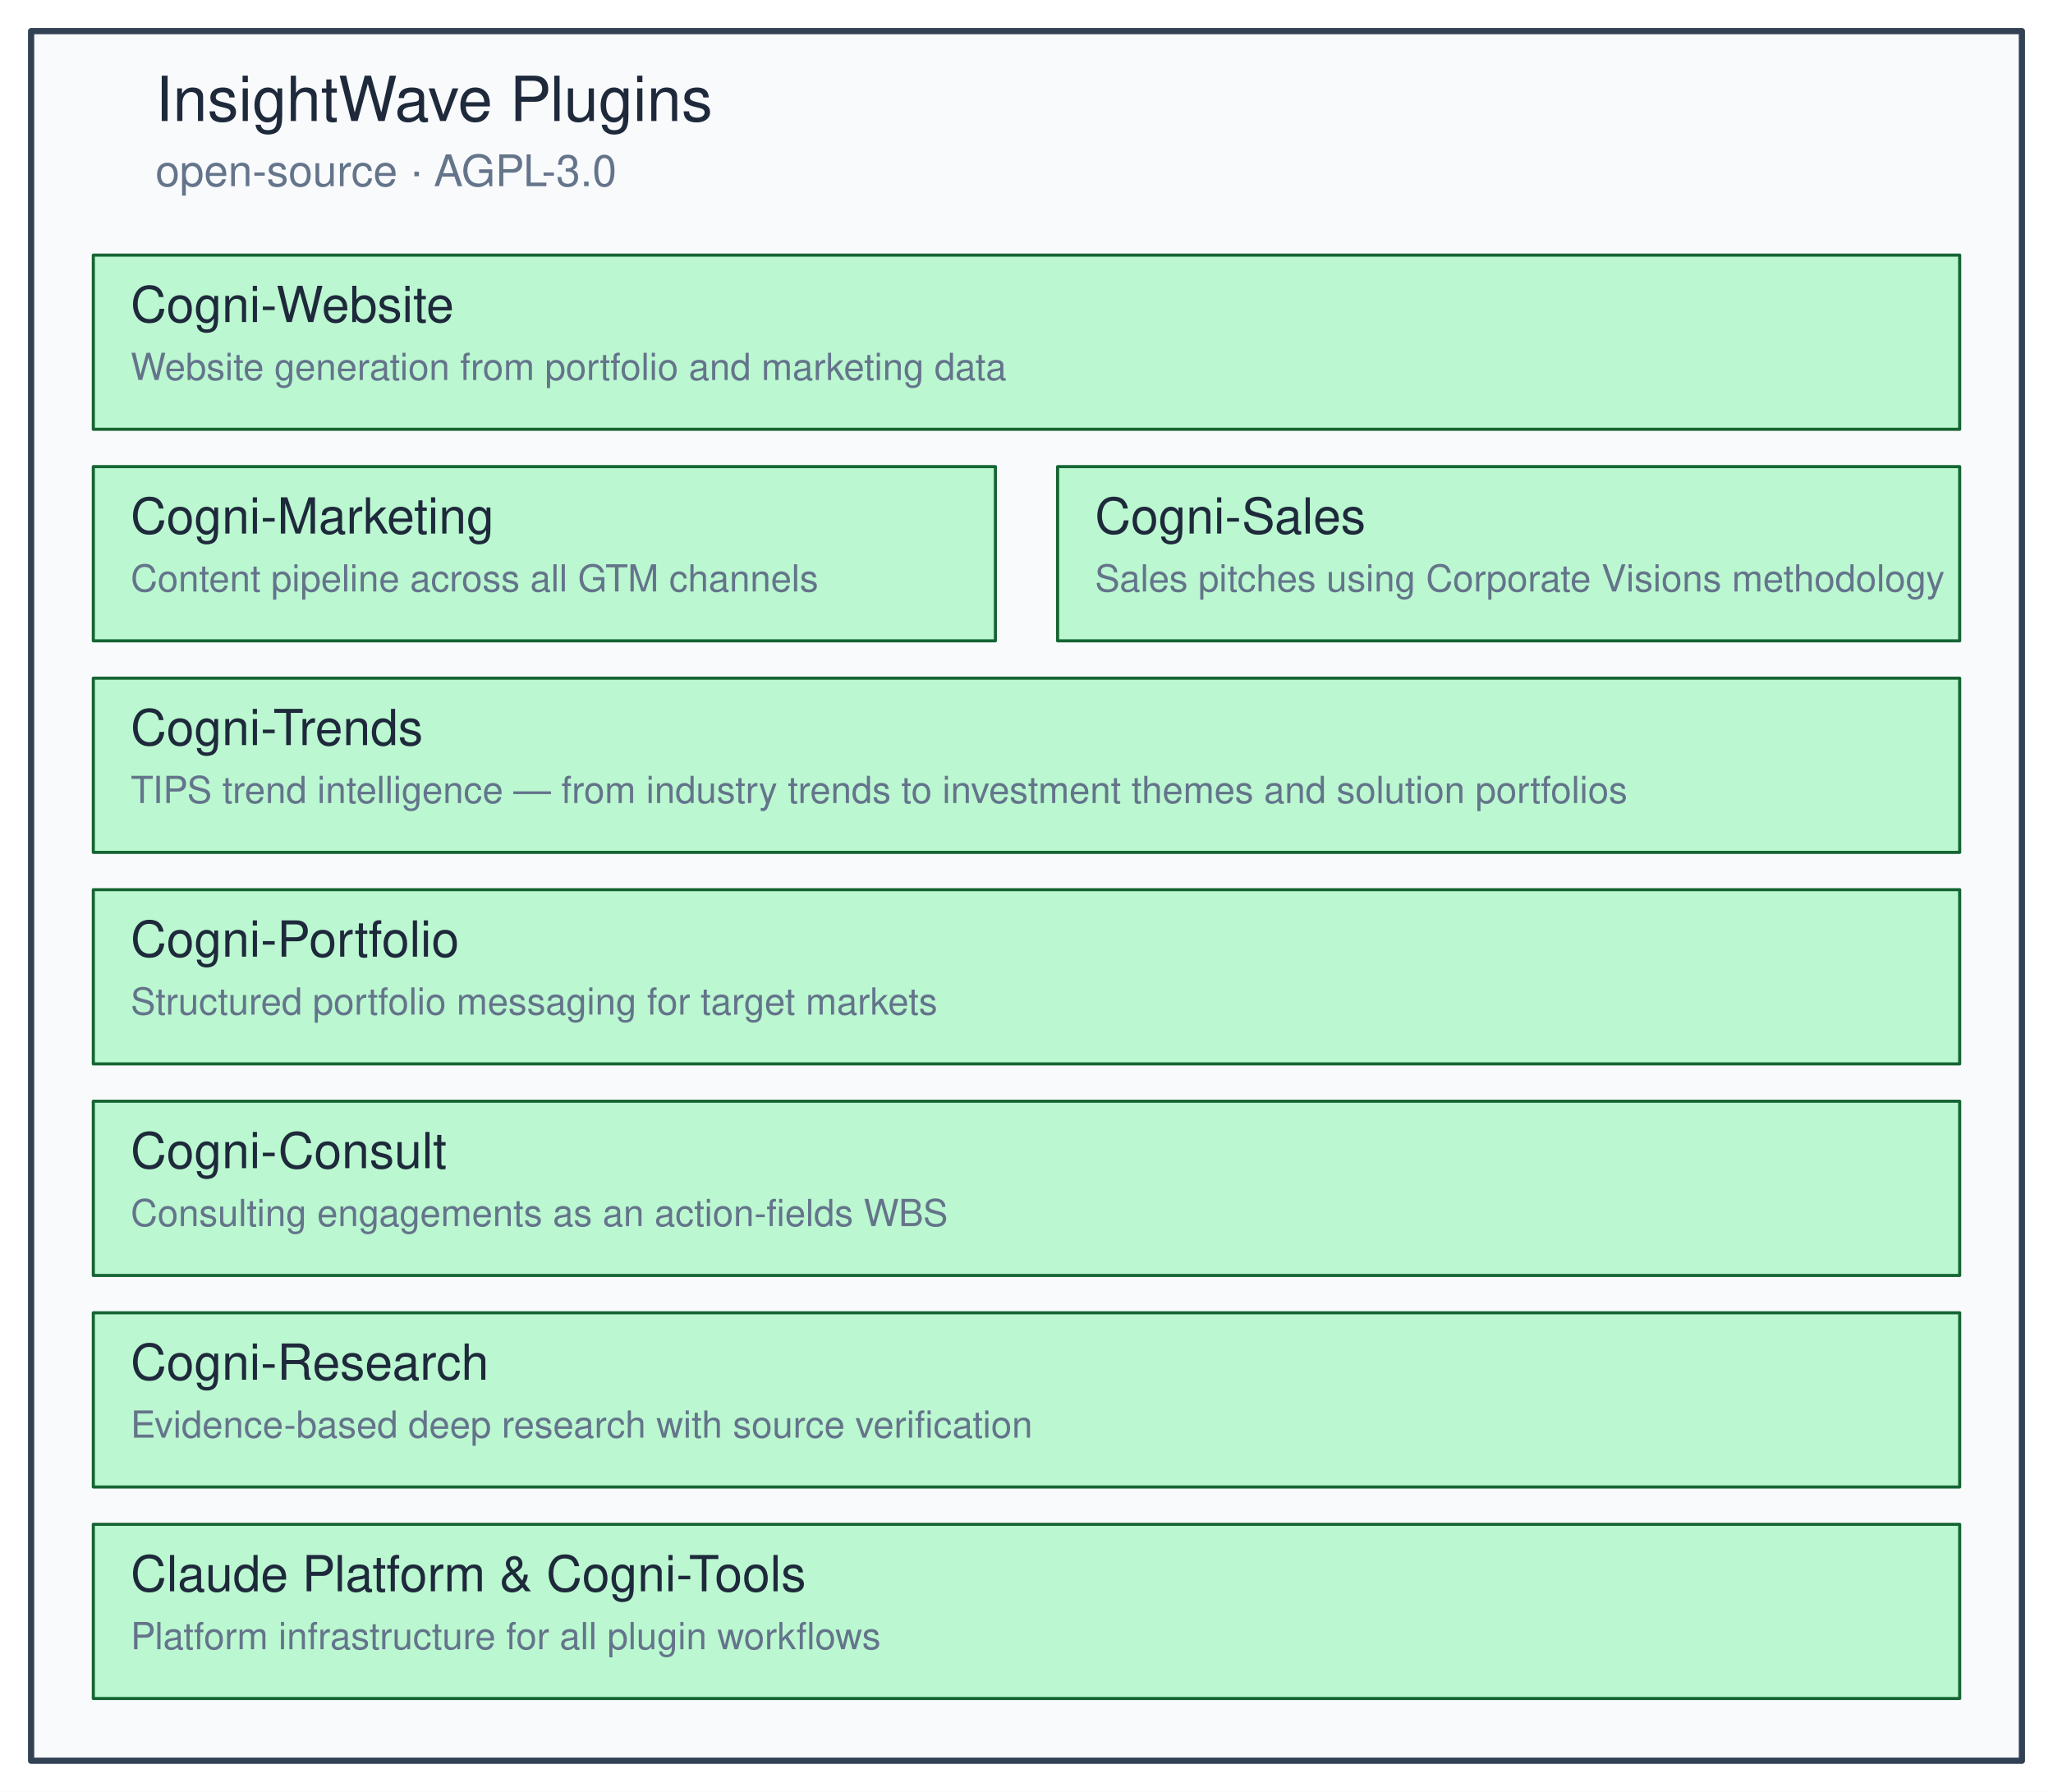
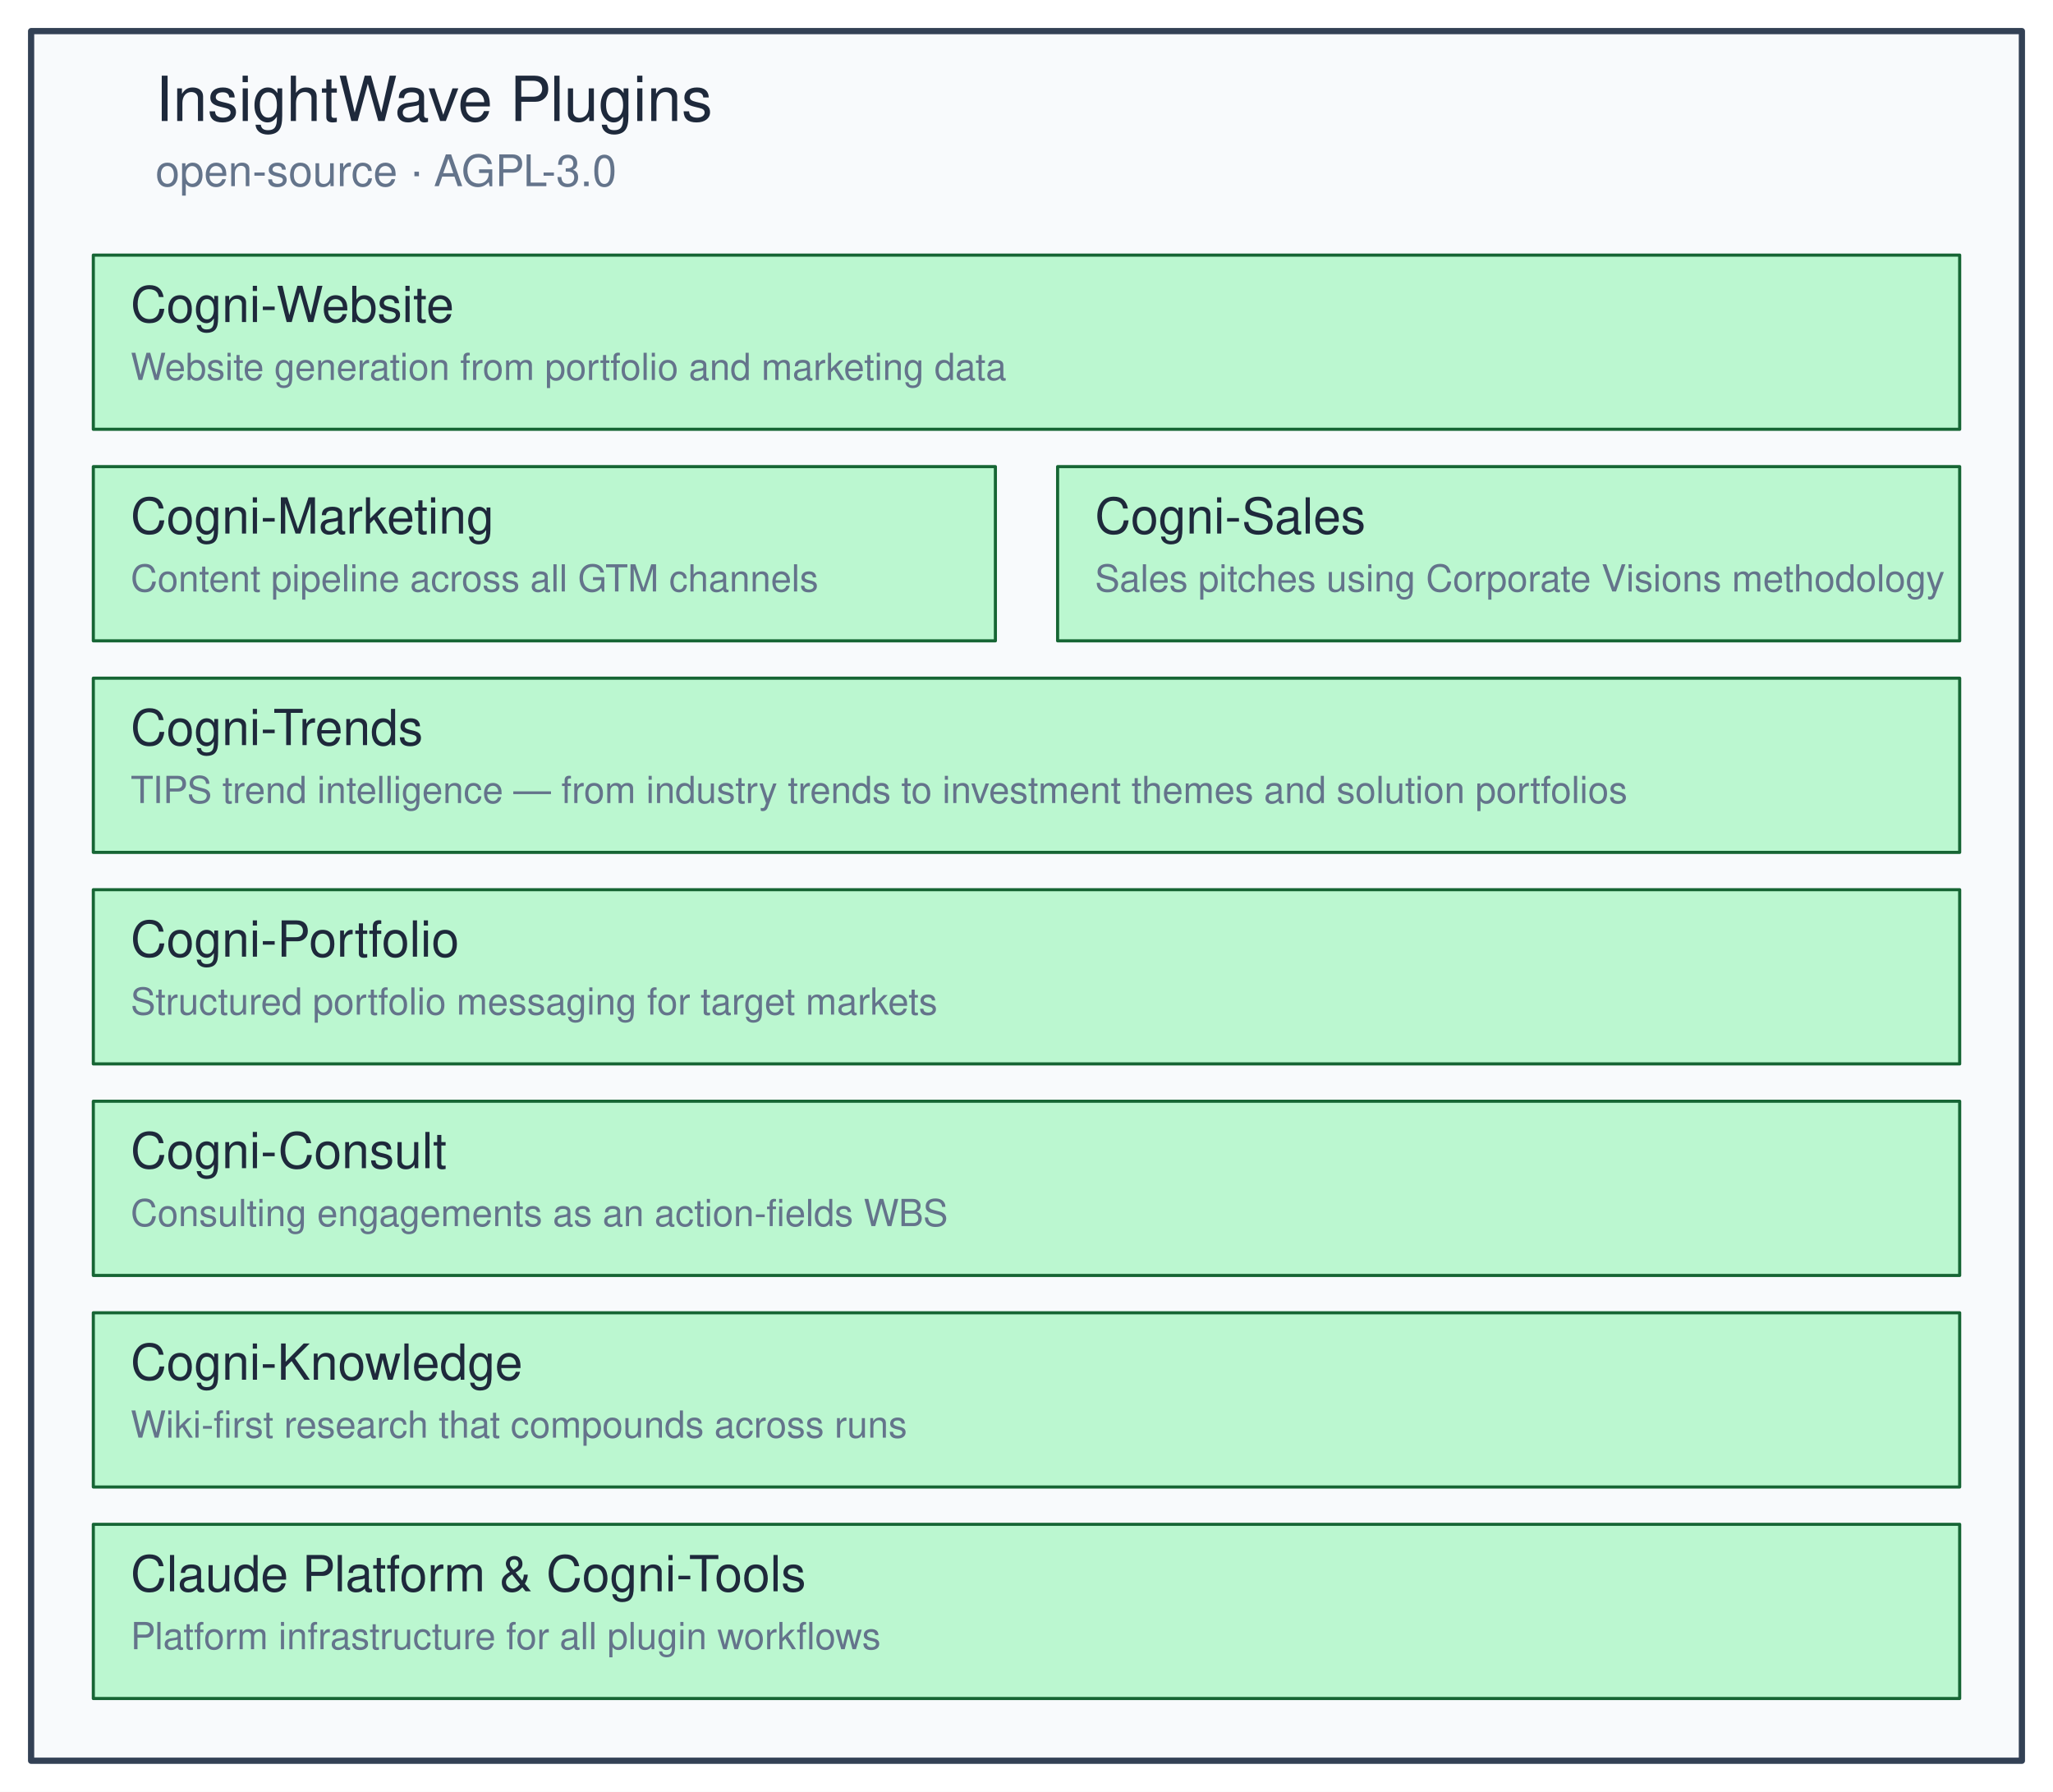
<svg xmlns="http://www.w3.org/2000/svg" version="1.1" viewBox="0 0 660 576" width="1320" height="1152">
  <defs>
    <style class="style-fonts">
      </style>
  </defs>
  <rect x="0" y="0" width="660" height="576" fill="#ffffff" />
  <g stroke-linecap="round" transform="translate(10 10) rotate(0 320 278)">
    <path d="M0 0 L640 0 L640 556 L0 556" stroke="none" stroke-width="0" fill="#f8fafc" />
    <path d="M0 0 C179.33 0, 358.66 0, 640 0 M0 0 C225.58 0, 451.16 0, 640 0 M640 0 C640 206.53, 640 413.06, 640 556 M640 0 C640 219, 640 438, 640 556 M640 556 C410.03 556, 180.07 556, 0 556 M640 556 C446.58 556, 253.16 556, 0 556 M0 556 C0 340.94, 0 125.89, 0 0 M0 556 C0 397.12, 0 238.23, 0 0" stroke="#334155" stroke-width="2" fill="none" />
  </g>
  <g transform="translate(50 22) rotate(0 90.23438 11.5)">
    <text x="0" y="16.9" font-family="Helvetica, Segoe UI Emoji" font-size="20px" fill="#1e293b" text-anchor="start" style="white-space: pre;" direction="ltr" dominant-baseline="alphabetic">InsightWave Plugins</text>
  </g>
  <g transform="translate(50 48) rotate(0 75.48584 8.05)">
    <text x="0" y="11.83" font-family="Helvetica, Segoe UI Emoji" font-size="14px" fill="#64748b" text-anchor="start" style="white-space: pre;" direction="ltr" dominant-baseline="alphabetic">open-source · AGPL-3.0</text>
  </g>
  <g stroke-linecap="round" transform="translate(30 82) rotate(0 300 28)">
    <path d="M0 0 L600 0 L600 56 L0 56" stroke="none" stroke-width="0" fill="#bbf7d0" />
    <path d="M0 0 C225.27 0, 450.54 0, 600 0 M0 0 C128.42 0, 256.84 0, 600 0 M600 0 C600 21.04, 600 42.08, 600 56 M600 0 C600 13.14, 600 26.28, 600 56 M600 56 C370.29 56, 140.59 56, 0 56 M600 56 C411.98 56, 223.95 56, 0 56 M0 56 C0 44.58, 0 33.16, 0 0 M0 56 C0 35.55, 0 15.09, 0 0" stroke="#166534" stroke-width="1" fill="none" />
  </g>
  <g transform="translate(42 90) rotate(0 52.32422 9.2)">
    <text x="0" y="13.52" font-family="Helvetica, Segoe UI Emoji" font-size="16px" fill="#1e293b" text-anchor="start" style="white-space: pre;" direction="ltr" dominant-baseline="alphabetic">Cogni-Website</text>
  </g>
  <g transform="translate(42 112) rotate(0 141.3047 6.9)">
    <text x="0" y="10.14" font-family="Helvetica, Segoe UI Emoji" font-size="12px" fill="#64748b" text-anchor="start" style="white-space: pre;" direction="ltr" dominant-baseline="alphabetic">Website generation from portfolio and marketing data</text>
  </g>
  <g stroke-linecap="round" transform="translate(30 150) rotate(0 145 28)">
    <path d="M0 0 L290 0 L290 56 L0 56" stroke="none" stroke-width="0" fill="#bbf7d0" />
    <path d="M0 0 C66.51 0, 133.03 0, 290 0 M0 0 C104.94 0, 209.88 0, 290 0 M290 0 C290 22.03, 290 44.06, 290 56 M290 0 C290 13.63, 290 27.27, 290 56 M290 56 C179.79 56, 69.58 56, 0 56 M290 56 C175.71 56, 61.41 56, 0 56 M0 56 C0 39.24, 0 22.47, 0 0 M0 56 C0 42.94, 0 29.87, 0 0" stroke="#166534" stroke-width="1" fill="none" />
  </g>
  <g transform="translate(42 158) rotate(0 58.69141 9.2)">
    <text x="0" y="13.52" font-family="Helvetica, Segoe UI Emoji" font-size="16px" fill="#1e293b" text-anchor="start" style="white-space: pre;" direction="ltr" dominant-baseline="alphabetic">Cogni-Marketing</text>
  </g>
  <g transform="translate(42 180) rotate(0 111.0557 6.9)">
    <text x="0" y="10.14" font-family="Helvetica, Segoe UI Emoji" font-size="12px" fill="#64748b" text-anchor="start" style="white-space: pre;" direction="ltr" dominant-baseline="alphabetic">Content pipeline across all GTM channels</text>
  </g>
  <g stroke-linecap="round" transform="translate(340 150) rotate(0 145 28)">
    <path d="M0 0 L290 0 L290 56 L0 56" stroke="none" stroke-width="0" fill="#bbf7d0" />
    <path d="M0 0 C84.33 0, 168.66 0, 290 0 M0 0 C77.71 0, 155.42 0, 290 0 M290 0 C290 19.2, 290 38.4, 290 56 M290 0 C290 20.94, 290 41.89, 290 56 M290 56 C207.18 56, 124.35 56, 0 56 M290 56 C190.44 56, 90.88 56, 0 56 M0 56 C0 42.02, 0 28.04, 0 0 M0 56 C0 37.01, 0 18.01, 0 0" stroke="#166534" stroke-width="1" fill="none" />
  </g>
  <g transform="translate(352 158) rotate(0 43.57812 9.2)">
    <text x="0" y="13.52" font-family="Helvetica, Segoe UI Emoji" font-size="16px" fill="#1e293b" text-anchor="start" style="white-space: pre;" direction="ltr" dominant-baseline="alphabetic">Cogni-Sales</text>
  </g>
  <g transform="translate(352 180) rotate(0 136.9717 6.9)">
    <text x="0" y="10.14" font-family="Helvetica, Segoe UI Emoji" font-size="12px" fill="#64748b" text-anchor="start" style="white-space: pre;" direction="ltr" dominant-baseline="alphabetic">Sales pitches using Corporate Visions methodology</text>
  </g>
  <g stroke-linecap="round" transform="translate(30 218) rotate(0 300 28)">
    <path d="M0 0 L600 0 L600 56 L0 56" stroke="none" stroke-width="0" fill="#bbf7d0" />
    <path d="M0 0 C135.28 0, 270.55 0, 600 0 M0 0 C153.36 0, 306.72 0, 600 0 M600 0 C600 17.75, 600 35.5, 600 56 M600 0 C600 18.09, 600 36.19, 600 56 M600 56 C405.96 56, 211.92 56, 0 56 M600 56 C428.25 56, 256.51 56, 0 56 M0 56 C0 39.73, 0 23.46, 0 0 M0 56 C0 38.82, 0 21.63, 0 0" stroke="#166534" stroke-width="1" fill="none" />
  </g>
  <g transform="translate(42 226) rotate(0 48.17188 9.2)">
    <text x="0" y="13.52" font-family="Helvetica, Segoe UI Emoji" font-size="16px" fill="#1e293b" text-anchor="start" style="white-space: pre;" direction="ltr" dominant-baseline="alphabetic">Cogni-Trends</text>
  </g>
  <g transform="translate(42 248) rotate(0 241.4502 6.9)">
    <text x="0" y="10.14" font-family="Helvetica, Segoe UI Emoji" font-size="12px" fill="#64748b" text-anchor="start" style="white-space: pre;" direction="ltr" dominant-baseline="alphabetic">TIPS trend intelligence — from industry trends to investment themes and solution portfolios</text>
  </g>
  <g stroke-linecap="round" transform="translate(30 286) rotate(0 300 28)">
    <path d="M0 0 L600 0 L600 56 L0 56" stroke="none" stroke-width="0" fill="#bbf7d0" />
    <path d="M0 0 C163.02 0, 326.03 0, 600 0 M0 0 C158.91 0, 317.82 0, 600 0 M600 0 C600 20.55, 600 41.11, 600 56 M600 0 C600 11.22, 600 22.44, 600 56 M600 56 C465.78 56, 331.57 56, 0 56 M600 56 C373.98 56, 147.97 56, 0 56 M0 56 C0 43.27, 0 30.54, 0 0 M0 56 C0 35.04, 0 14.08, 0 0" stroke="#166534" stroke-width="1" fill="none" />
  </g>
  <g transform="translate(42 294) rotate(0 52.91406 9.2)">
    <text x="0" y="13.52" font-family="Helvetica, Segoe UI Emoji" font-size="16px" fill="#1e293b" text-anchor="start" style="white-space: pre;" direction="ltr" dominant-baseline="alphabetic">Cogni-Portfolio</text>
  </g>
  <g transform="translate(42 316) rotate(0 130.0576 6.9)">
    <text x="0" y="10.14" font-family="Helvetica, Segoe UI Emoji" font-size="12px" fill="#64748b" text-anchor="start" style="white-space: pre;" direction="ltr" dominant-baseline="alphabetic">Structured portfolio messaging for target markets</text>
  </g>
  <g stroke-linecap="round" transform="translate(30 354) rotate(0 300 28)">
    <path d="M0 0 L600 0 L600 56 L0 56" stroke="none" stroke-width="0" fill="#bbf7d0" />
    <path d="M0 0 C184.86 0, 369.72 0, 600 0 M0 0 C176.04 0, 352.09 0, 600 0 M600 0 C600 15.07, 600 30.14, 600 56 M600 0 C600 14.47, 600 28.94, 600 56 M600 56 C451.56 56, 303.12 56, 0 56 M600 56 C464.28 56, 328.56 56, 0 56 M0 56 C0 33.99, 0 11.98, 0 0 M0 56 C0 42.99, 0 29.98, 0 0" stroke="#166534" stroke-width="1" fill="none" />
  </g>
  <g transform="translate(42 362) rotate(0 61.36719 9.2)">
    <text x="0" y="13.52" font-family="Helvetica, Segoe UI Emoji" font-size="16px" fill="#1e293b" text-anchor="start" style="white-space: pre;" direction="ltr" dominant-baseline="alphabetic">Cogni-Consult</text>
  </g>
  <g transform="translate(42 384) rotate(0 141.4102 6.9)">
    <text x="0" y="10.14" font-family="Helvetica, Segoe UI Emoji" font-size="12px" fill="#64748b" text-anchor="start" style="white-space: pre;" direction="ltr" dominant-baseline="alphabetic">Consulting engagements as an action-fields WBS</text>
  </g>
  <g stroke-linecap="round" transform="translate(30 422) rotate(0 300 28)">
    <path d="M0 0 L600 0 L600 56 L0 56" stroke="none" stroke-width="0" fill="#bbf7d0" />
    <path d="M0 0 C236.33 0, 472.66 0, 600 0 M0 0 C215.59 0, 431.18 0, 600 0 M600 0 C600 16.92, 600 33.85, 600 56 M600 0 C600 21.66, 600 43.32, 600 56 M600 56 C428.54 56, 257.09 56, 0 56 M600 56 C450.6 56, 301.2 56, 0 56 M0 56 C0 38.29, 0 20.58, 0 0 M0 56 C0 38.53, 0 21.06, 0 0" stroke="#166534" stroke-width="1" fill="none" />
  </g>
  <g transform="translate(42 430) rotate(0 57.80469 9.2)">
-     <text x="0" y="13.52" font-family="Helvetica, Segoe UI Emoji" font-size="16px" fill="#1e293b" text-anchor="start" style="white-space: pre;" direction="ltr" dominant-baseline="alphabetic">Cogni-Research</text>
+     <text x="0" y="13.52" font-family="Helvetica, Segoe UI Emoji" font-size="16px" fill="#1e293b" text-anchor="start" style="white-space: pre;" direction="ltr" dominant-baseline="alphabetic">Cogni-Knowledge</text>
  </g>
  <g transform="translate(42 452) rotate(0 145.4121 6.9)">
-     <text x="0" y="10.14" font-family="Helvetica, Segoe UI Emoji" font-size="12px" fill="#64748b" text-anchor="start" style="white-space: pre;" direction="ltr" dominant-baseline="alphabetic">Evidence-based deep research with source verification</text>
+     <text x="0" y="10.14" font-family="Helvetica, Segoe UI Emoji" font-size="12px" fill="#64748b" text-anchor="start" style="white-space: pre;" direction="ltr" dominant-baseline="alphabetic">Wiki-first research that compounds across runs</text>
  </g>
  <g stroke-linecap="round" transform="translate(30 490) rotate(0 300 28)">
    <path d="M0 0 L600 0 L600 56 L0 56" stroke="none" stroke-width="0" fill="#bbf7d0" />
    <path d="M0 0 C140.79 0, 281.59 0, 600 0 M0 0 C229.71 0, 459.41 0, 600 0 M600 0 C600 17.55, 600 35.1, 600 56 M600 0 C600 11.42, 600 22.84, 600 56 M600 56 C380.85 56, 161.7 56, 0 56 M600 56 C436.82 56, 273.64 56, 0 56 M0 56 C0 44.03, 0 32.06, 0 0 M0 56 C0 43.27, 0 30.53, 0 0" stroke="#166534" stroke-width="1" fill="none" />
  </g>
  <g transform="translate(42 498) rotate(0 109.3828 9.2)">
    <text x="0" y="13.52" font-family="Helvetica, Segoe UI Emoji" font-size="16px" fill="#1e293b" text-anchor="start" style="white-space: pre;" direction="ltr" dominant-baseline="alphabetic">Claude Platform &amp; Cogni-Tools</text>
  </g>
  <g transform="translate(42 520) rotate(0 121.043 6.9)">
    <text x="0" y="10.14" font-family="Helvetica, Segoe UI Emoji" font-size="12px" fill="#64748b" text-anchor="start" style="white-space: pre;" direction="ltr" dominant-baseline="alphabetic">Platform infrastructure for all plugin workflows</text>
  </g>
</svg>
